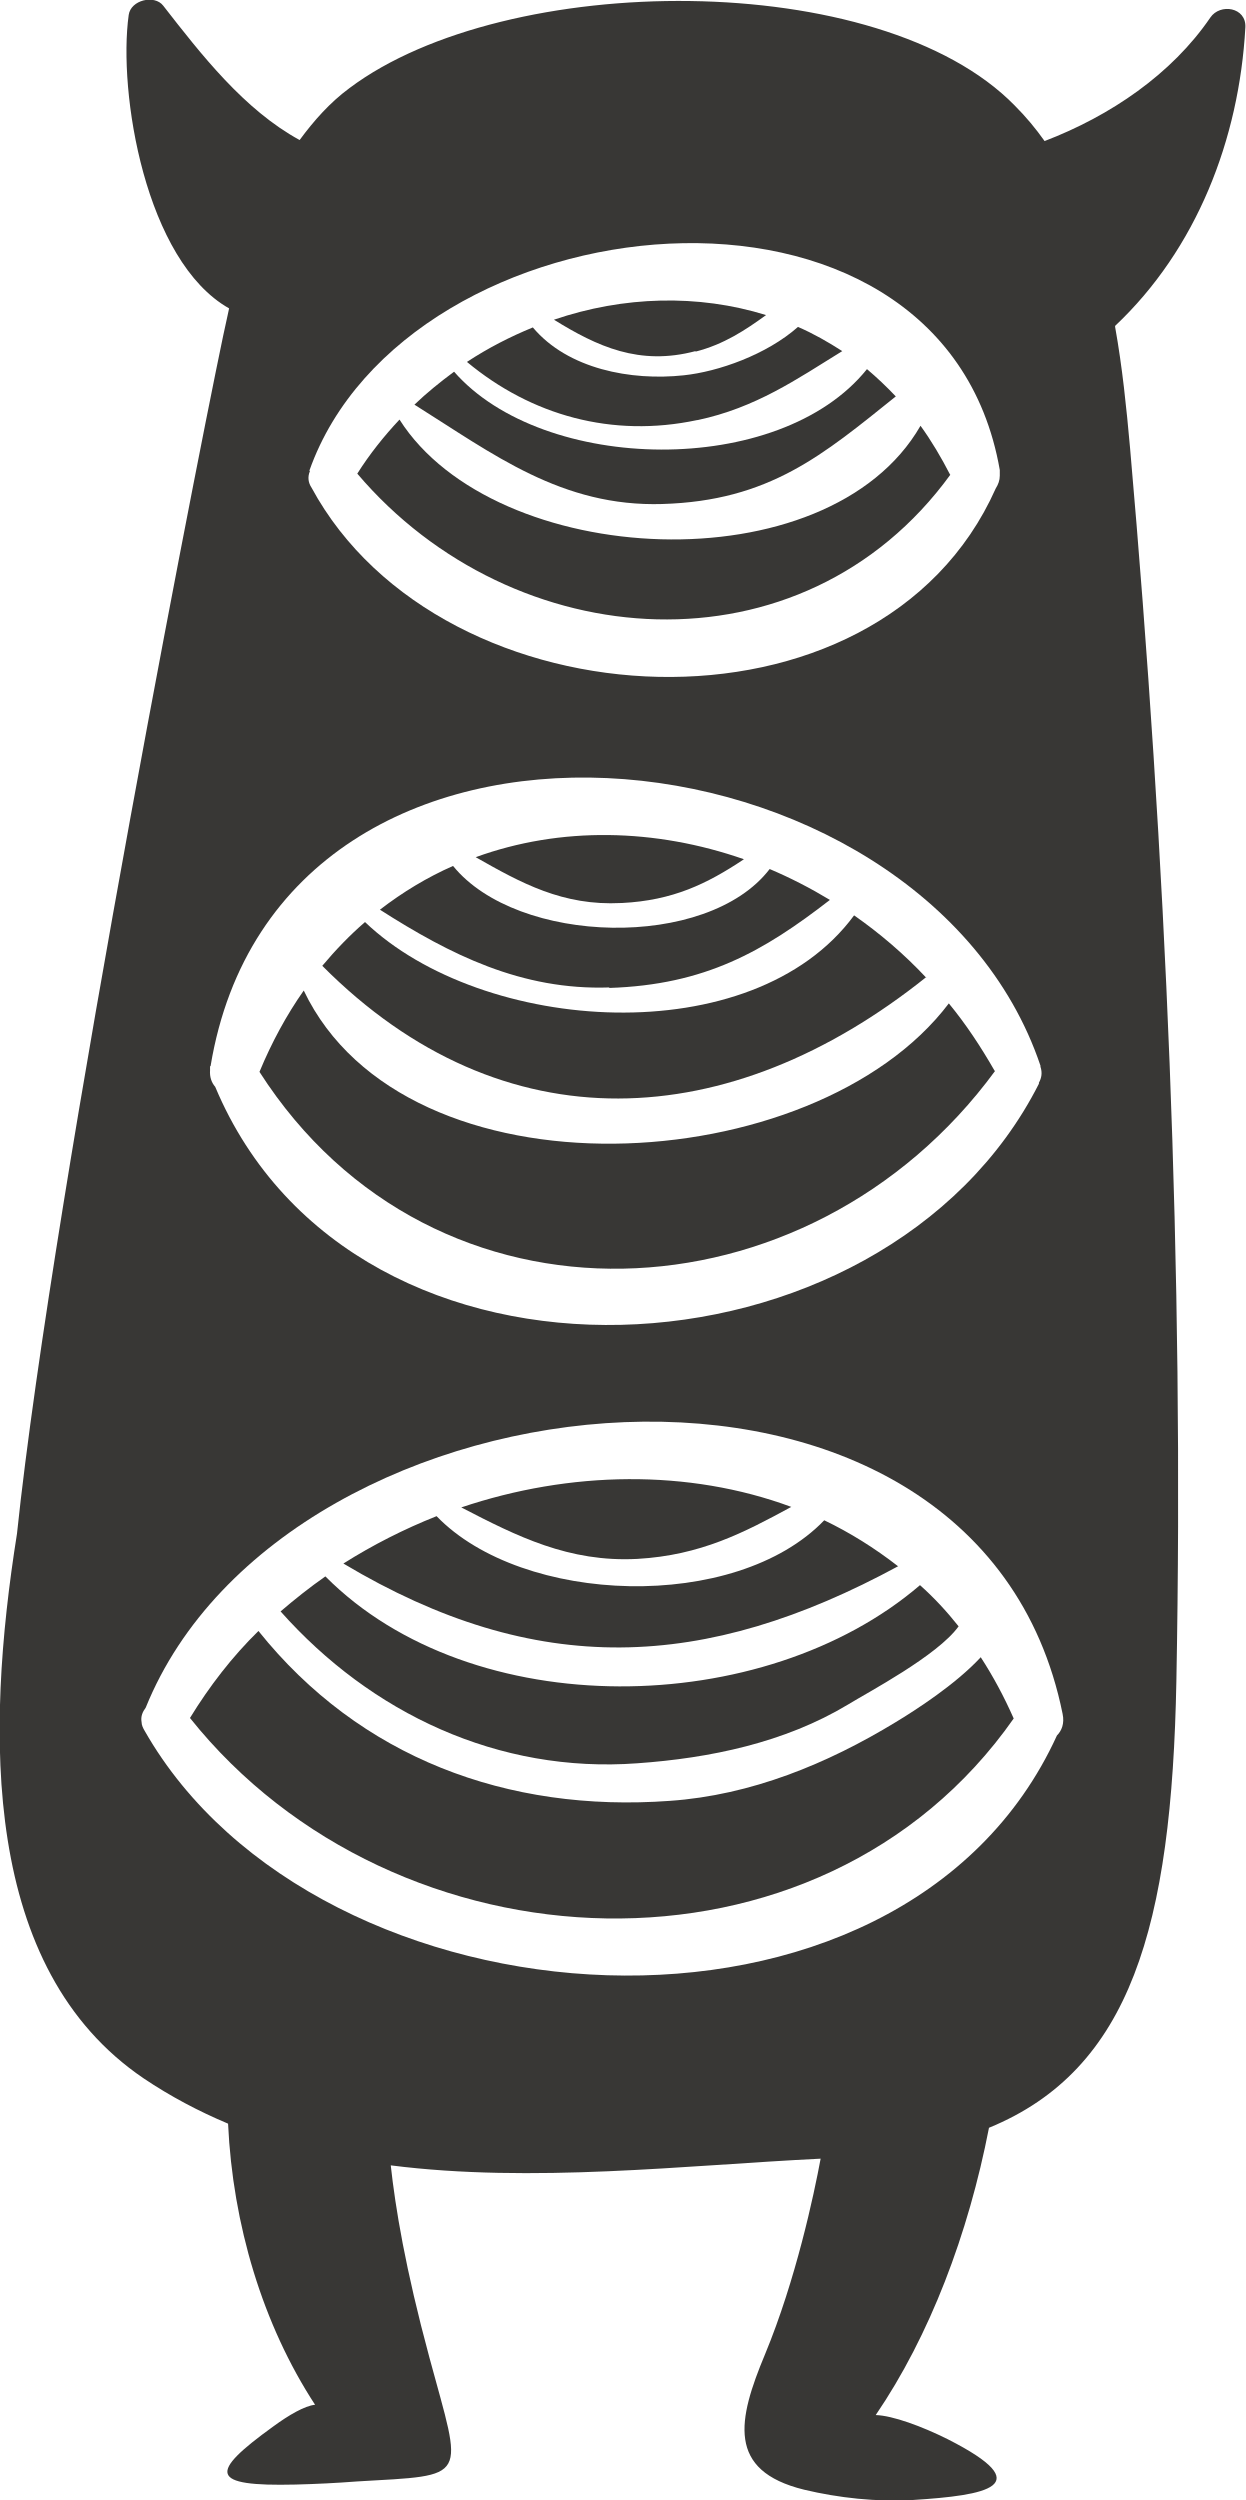
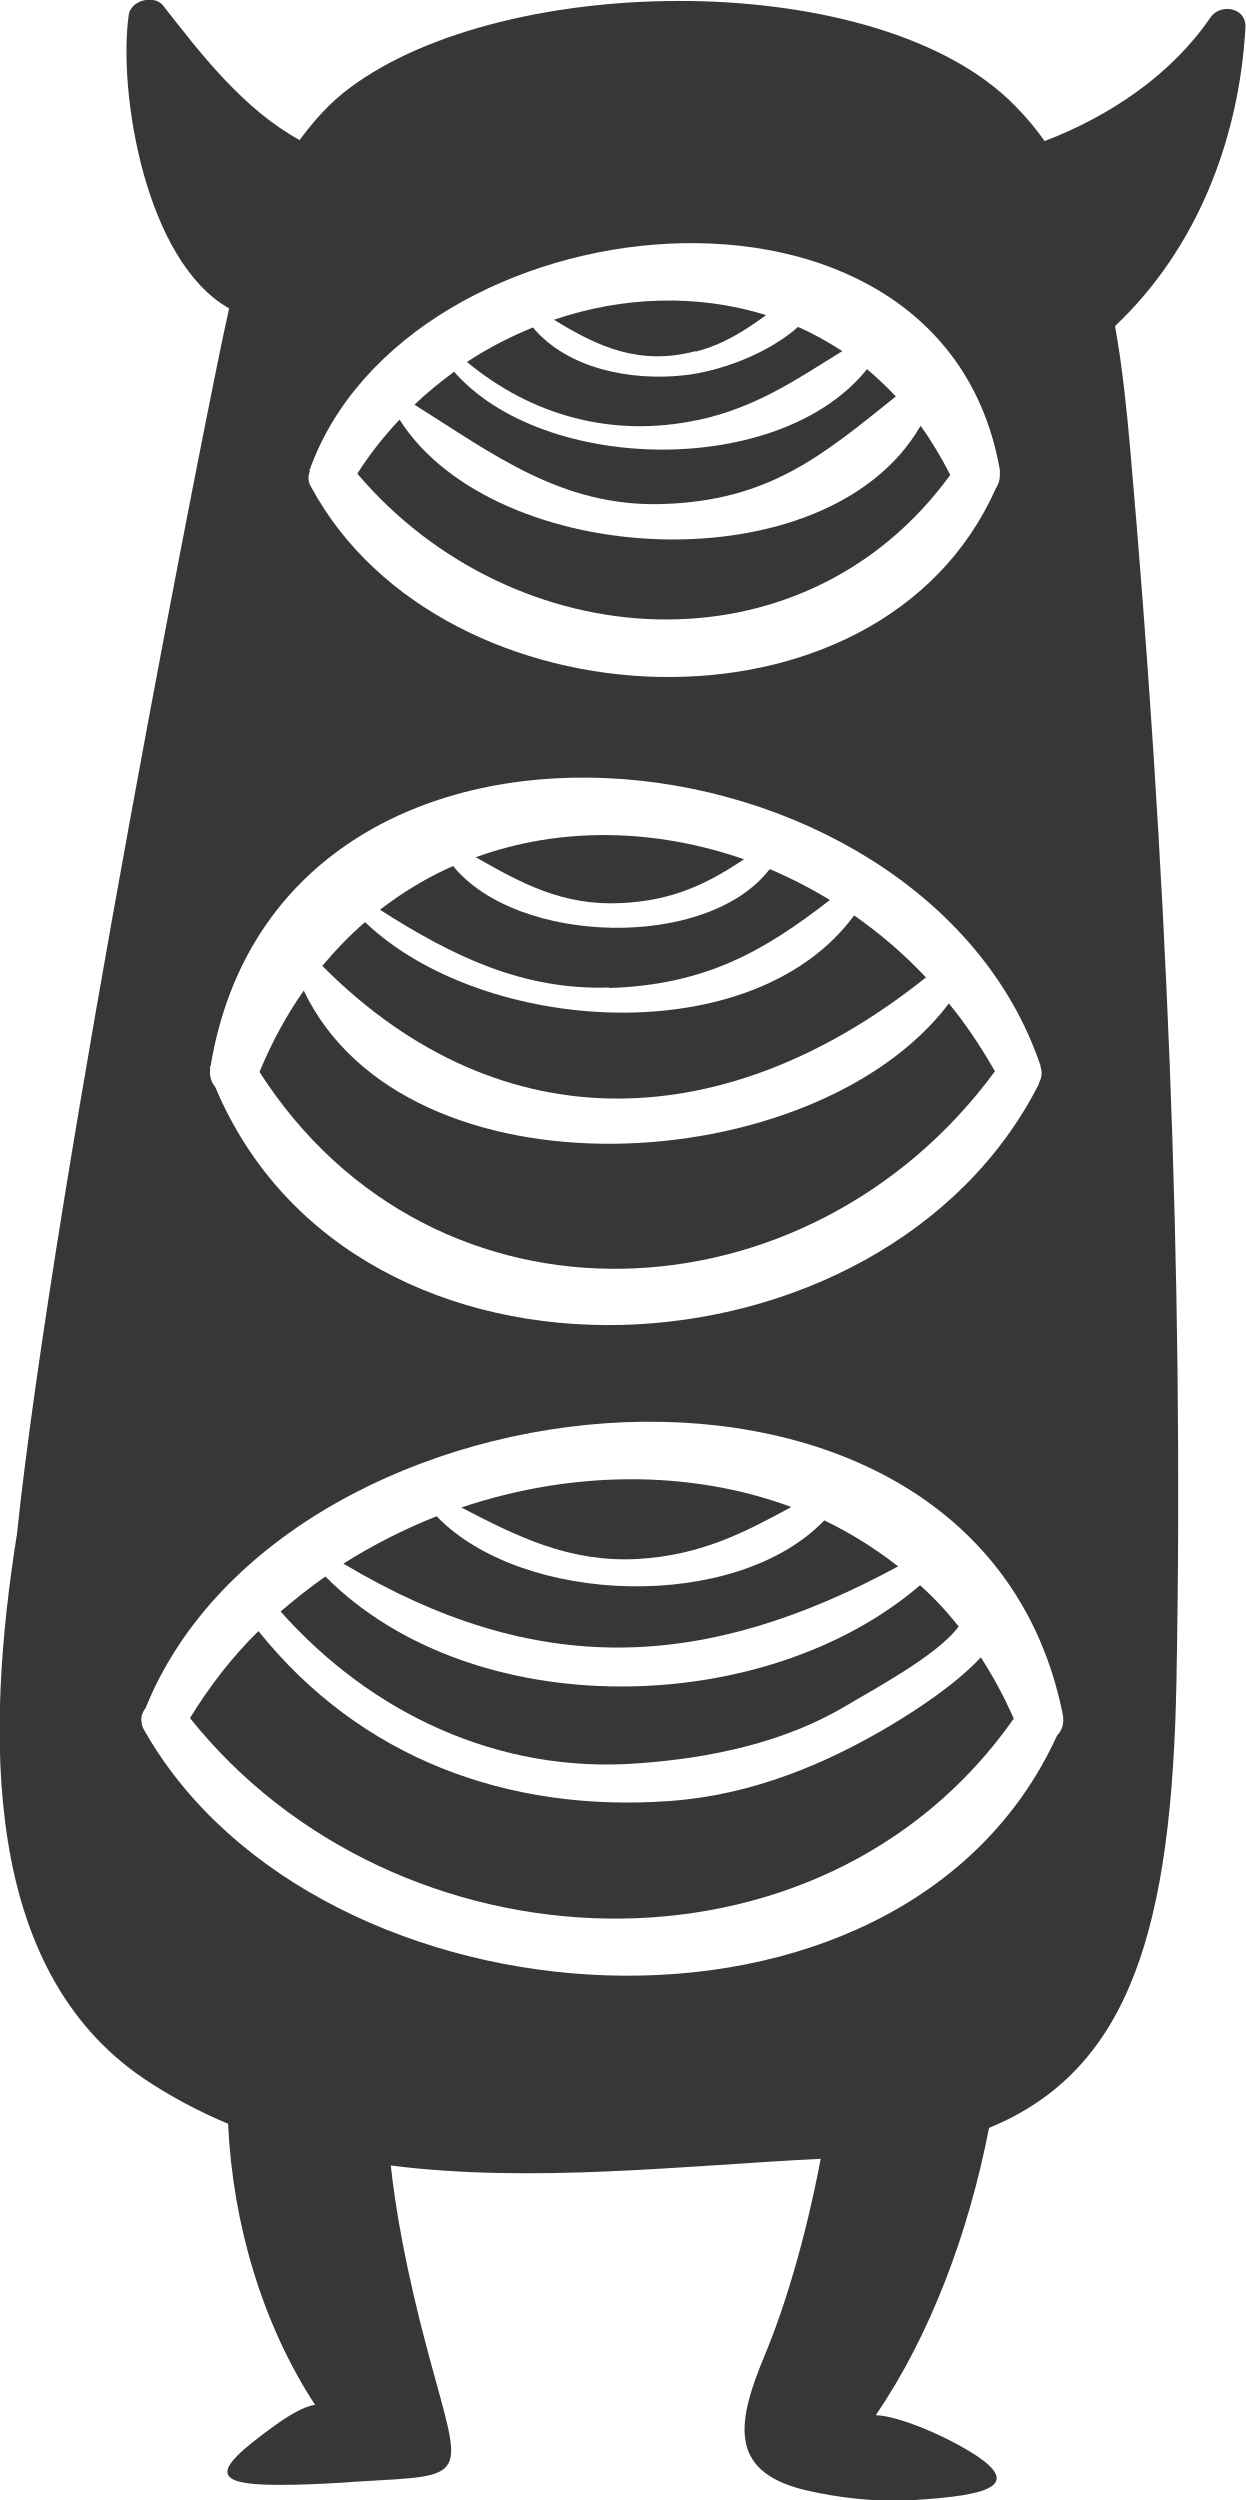
- <svg xmlns="http://www.w3.org/2000/svg" id="Layer_2" version="1.1" viewBox="0 0 241.9 485.6">
+ <svg xmlns="http://www.w3.org/2000/svg" id="Layer_2" version="1.1" viewBox="0 0 241.95 485.57">
  <defs>
    <style>
      .st0 {
        fill: #383735;
      }
    </style>
  </defs>
  <path class="st0" d="M193.2,208c-2.7-4.7-5.6-9.1-8.9-13.1-26.1,34.5-105.5,39-125.3-2.5-3.3,4.7-6.2,10-8.6,15.8h0c33.9,52.9,106.8,49.1,142.9-.2Z" />
  <path class="st0" d="M118.3,191.9c18.7-.6,30-7.1,42.9-17.1-3.8-2.3-7.7-4.3-11.7-6-12.1,15.8-49,14.8-61.5-.6-5,2.2-9.8,5.1-14.2,8.5,13.6,8.7,27.5,15.7,44.6,15.1Z" />
  <path class="st0" d="M179.9,189.9c-4.3-4.6-9-8.6-14-12.1-19.7,26.8-72.2,23.1-95,1.3h0c-2.9,2.5-5.7,5.4-8.3,8.5,35.1,35.3,79.2,32.7,117.3,2.2Z" />
  <path class="st0" d="M120.8,175.4c9.9-.5,16.5-3.7,23.7-8.5-17.2-6-35.6-6.4-52.1-.4,8.8,5,16.9,9.5,28.3,8.9Z" />
  <path class="st0" d="M128.6,97.9c20.9-.6,31.3-9.6,45.4-20.9-1.8-1.9-3.7-3.7-5.6-5.3-17,21.2-62.9,20.3-80.2.5-2.7,2-5.3,4.1-7.7,6.4,15.3,9.6,28.6,19.9,48.2,19.3Z" />
  <path class="st0" d="M184.6,92.3c-1.8-3.5-3.7-6.7-5.8-9.6-18,31.3-82.7,27.9-101.2-1.2h0c-3,3.2-5.8,6.7-8.2,10.5,30.3,35.7,86.5,39.7,115.2.2Z" />
  <path class="st0" d="M174.4,304.2c-4.5-3.5-9.3-6.5-14.3-8.9-17.2,17.9-58.6,16.5-75.3-.8h0c-6.3,2.5-12.4,5.6-18.1,9.2,37.5,22.4,70.2,20.9,107.8.5Z" />
  <path class="st0" d="M135.1,68.3c5.5-1.4,9.7-4.2,13.7-7.1-13.2-4.1-27.7-3.7-41.2.9,8.4,5.2,16.6,9,27.5,6.1Z" />
  <path class="st0" d="M216.6,63.3h0c15.8-14.9,24.1-36.2,25.3-58,.2-3.9-4.9-4.7-6.8-1.9-7.5,11-19.4,19.1-32.2,24-1.7-2.4-3.6-4.7-5.8-6.9-26.2-26.8-98.8-26.2-129.2-3.4-3.8,2.8-6.9,6.3-9.7,10.1-10.8-5.9-19.1-16.6-26.5-26.1-1.7-2.2-6.3-1.1-6.7,1.8-2.1,15,3.2,47.8,19.5,57-.1.5-.2.9-.3,1.4-2.9,12.4-33.8,168.9-40.9,236.6-6.2,39-6.8,84.5,24.6,105.8,5.2,3.5,10.7,6.4,16.4,8.8.9,19.5,6.7,39,16.9,54.6-2,.2-5.1,2-8.1,4.2-12.6,9.1-12.5,11.7,4.3,11.3,4-.1,8-.3,11.9-.6,22.1-1.3,20.6,0,14.1-24.1-4.7-17.4-6.6-29.1-7.5-37.3,27.5,3.5,57,0,83.5-1.3-1.3,7-4.8,23.5-10.8,38-5.3,12.7-7.5,22.6,7.6,26.3,6.7,1.6,14.1,2.4,21.1,2,14.3-.9,24.7-2.7,6.8-11.8-5-2.5-10.7-4.6-14-4.7,10.5-15.4,18-35.2,22-55.8,27.5-11.3,35.5-39,36.4-86.8,1.5-80.2-2-159.7-9-239.5-.7-7.8-1.5-15.7-2.9-23.5ZM60.1,91.4c18.8-53.1,122.9-64.4,134.1-.1,0,.2,0,.3,0,.5,0,.2,0,.4,0,.6,0,.9-.3,1.7-.8,2.5-22.7,51-107.6,46.6-132.9-.2h0s0,0,0,0c-.6-.9-.8-2-.3-3.2ZM40.9,207.1c13.4-81.2,138.3-68,161.2-.1,0,0,0,.1,0,.2,0,0,0,0,0,0,.4,1.2.2,2.2-.3,3.1,0,0,0,.1,0,.2-30.1,59.5-132.9,65.2-160,.6-.7-.8-1.1-1.9-1-3.2h0c0-.3,0-.5,0-.8ZM205.3,337.1c-30.3,66.4-143.6,58.1-177.2-.9h0c-.3-.5-.6-1.1-.6-1.7-.2-1.1.2-2,.8-2.8,27.2-67.3,161.5-81,178.1,1.2h0c.4,1.9-.2,3.3-1.1,4.2Z" />
  <path class="st0" d="M174,334.5c-13.3,8.1-28.1,14.2-43.9,15.3-31.6,2.3-60.2-8.4-79.9-33-5.1,5-9.5,10.7-13.3,16.9h0c39.9,50,122.4,53.8,160,.1-1.9-4.3-4-8.2-6.4-11.9-4.9,5.3-12.7,10.3-16.5,12.6Z" />
  <path class="st0" d="M123.8,302.8c12.3-.7,20.7-5.1,29.9-10.1-20-7.4-43-7-64.1.1,10.8,5.6,20.9,10.7,34.2,10Z" />
  <path class="st0" d="M123.8,342.5c14.1-1,28.6-4,40.9-11.4,3.9-2.4,17.4-9.5,21.5-15.2-2.3-2.9-4.8-5.6-7.5-8-30.3,26-87,27-115.5-1.7h0c-3,2.1-5.9,4.4-8.7,6.8,17.6,19.8,42.3,31.5,69.3,29.5Z" />
  <path class="st0" d="M135.5,81.6c11.3-2.4,19.2-7.9,28.1-13.4-2.8-1.8-5.6-3.4-8.6-4.7-6.1,5.4-15.5,8.7-22.2,9.4-10.2,1.1-22.5-1.2-29.3-9.3h0c-4.4,1.8-8.7,4-12.8,6.7,12.5,10.4,28.2,14.8,44.7,11.3Z" />
</svg>
